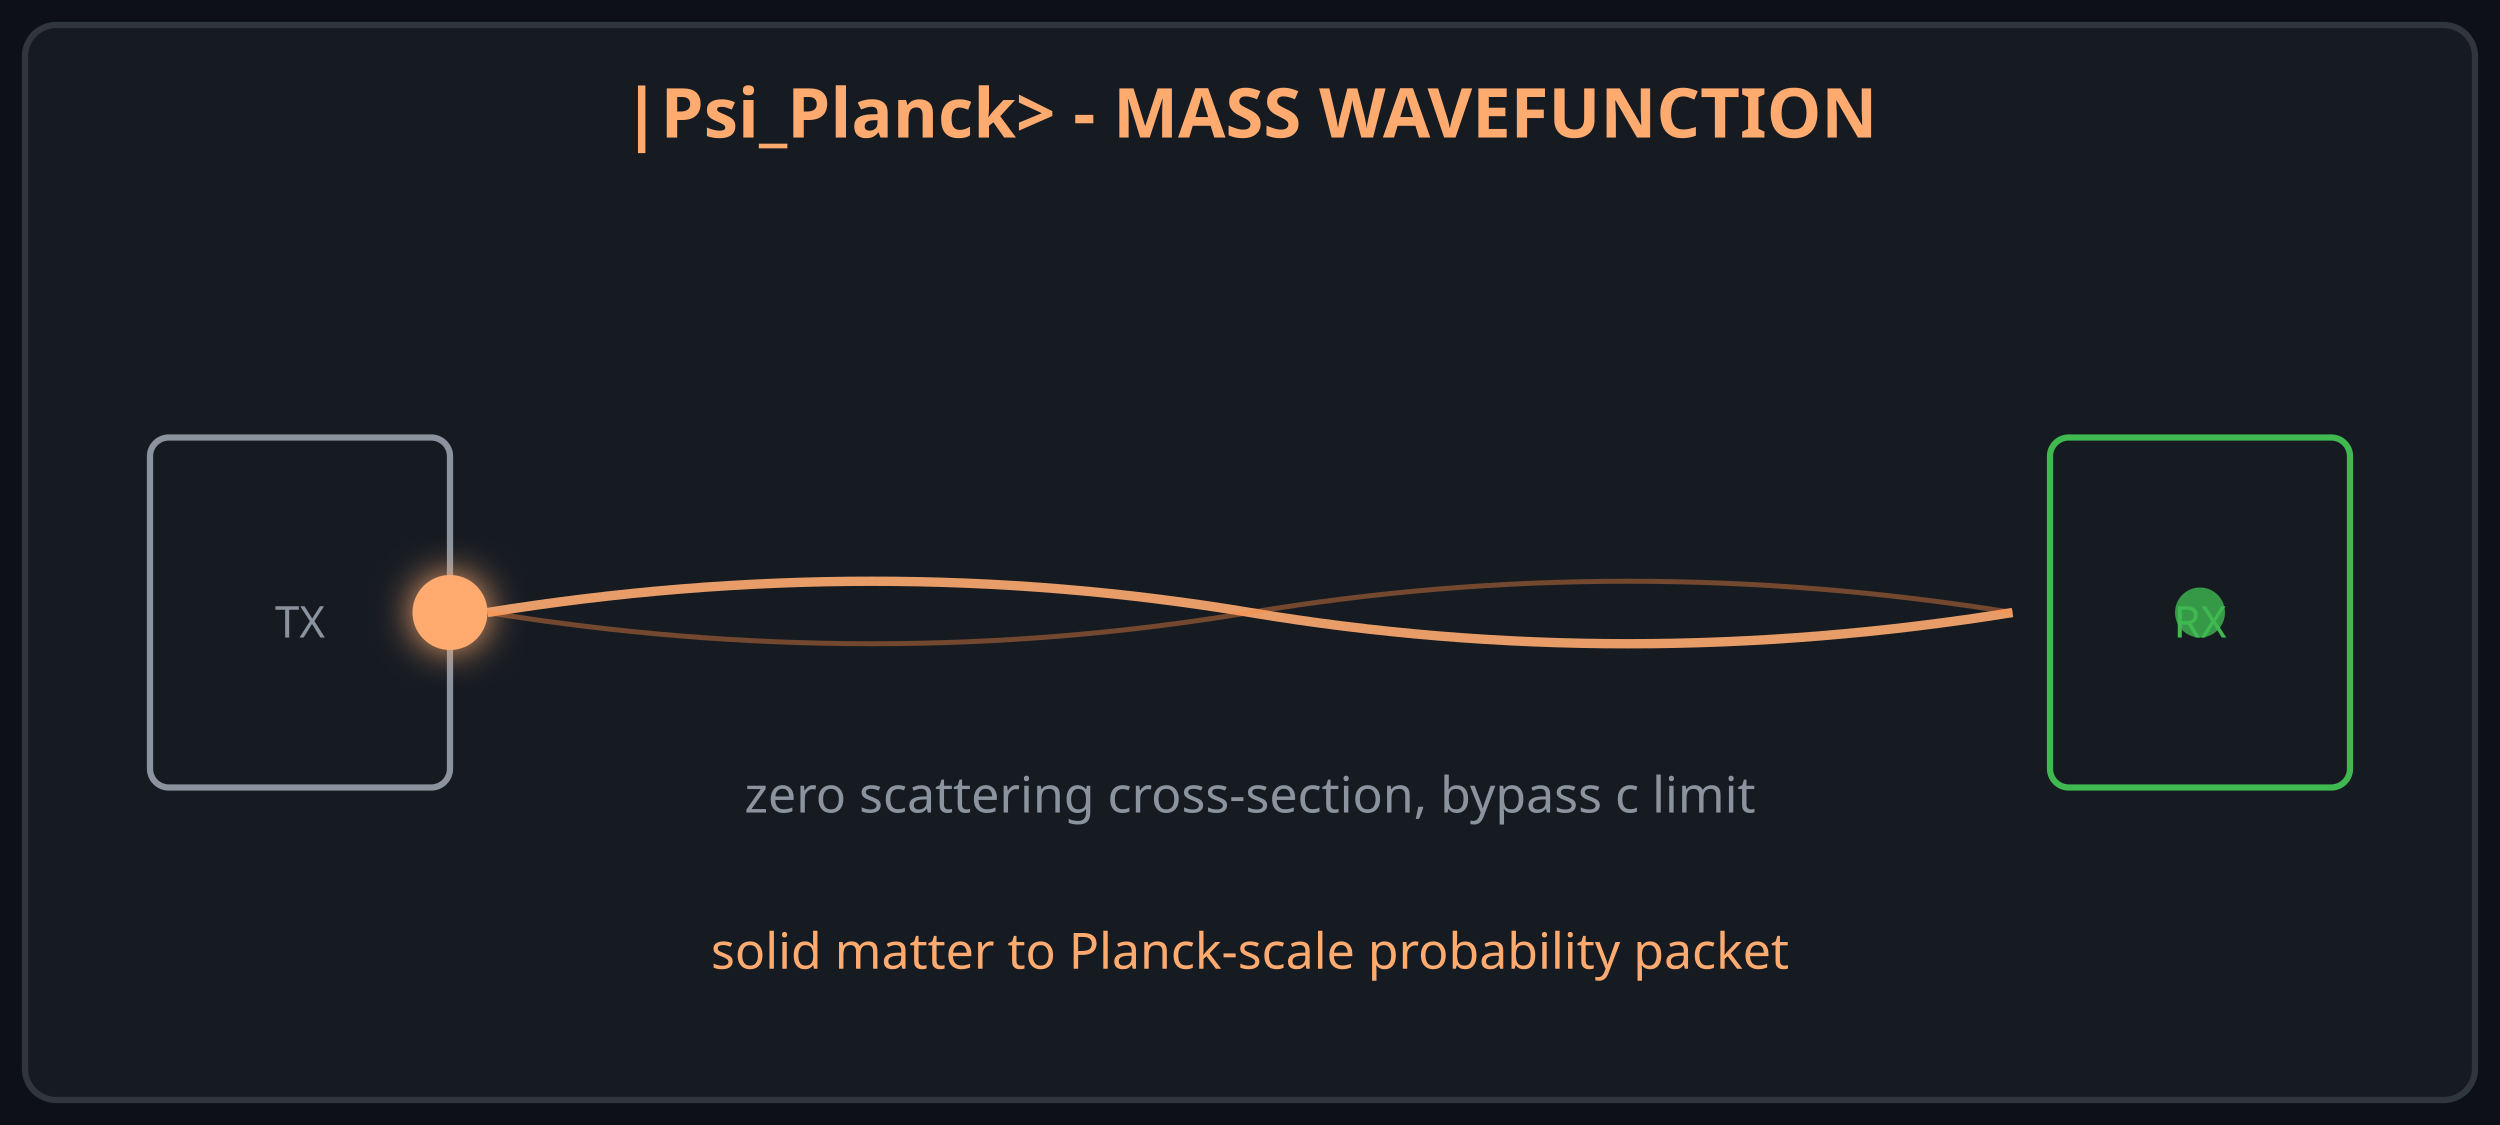
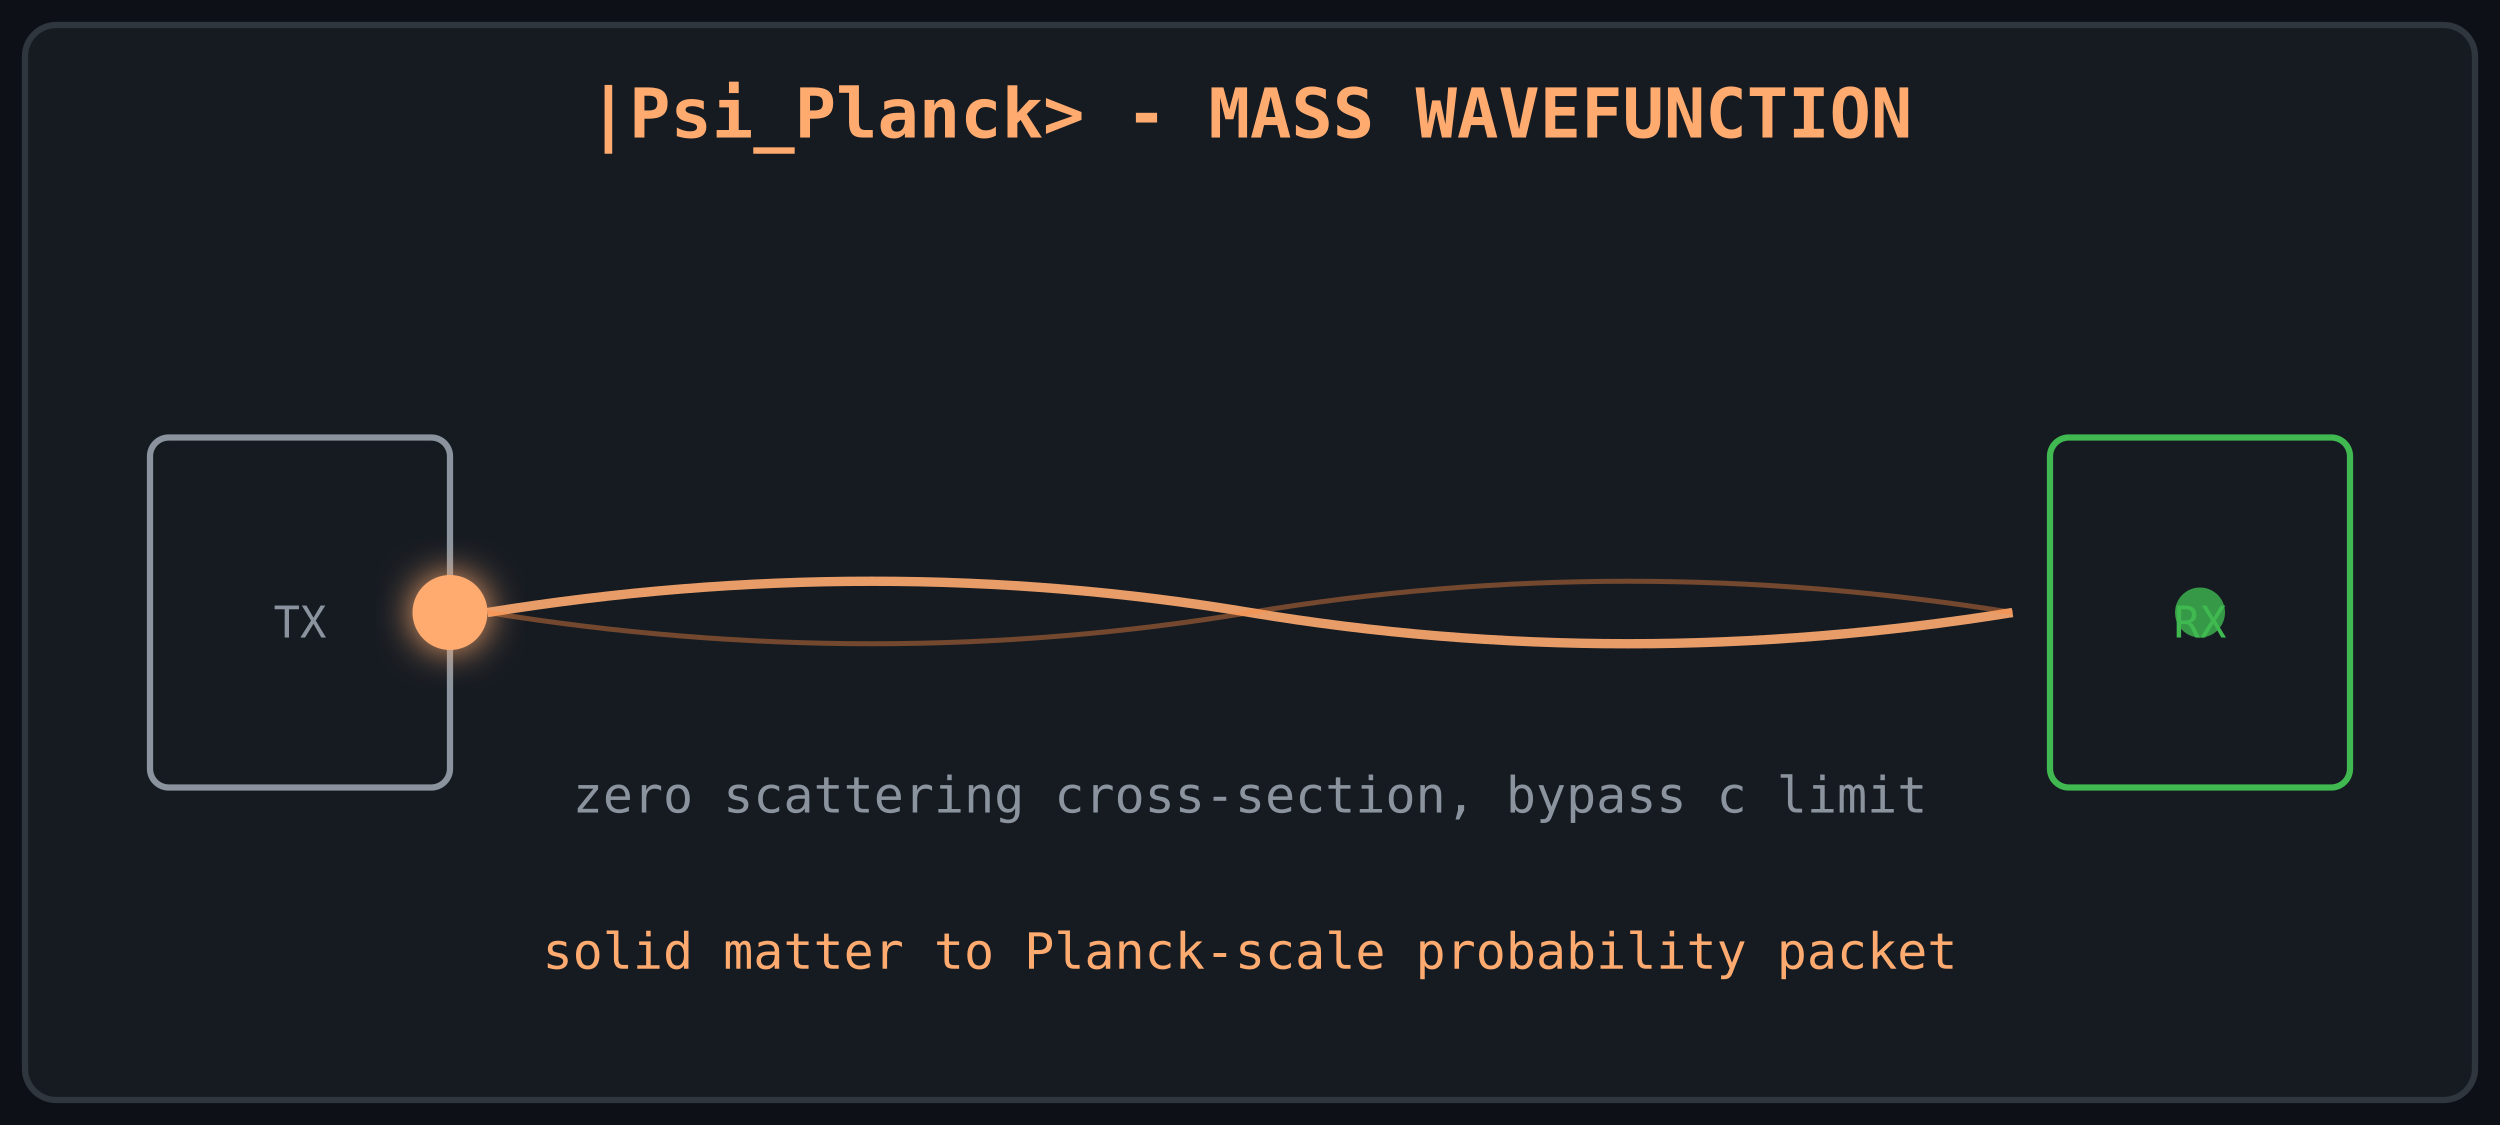
<svg xmlns="http://www.w3.org/2000/svg" viewBox="0 0 400 180" role="img" aria-labelledby="title desc">
  <defs>
    <filter id="glow" x="-50%" y="-50%" width="200%" height="200%">
      <feGaussianBlur stdDeviation="3" result="b" />
      <feMerge>
        <feMergeNode in="b" />
        <feMergeNode in="SourceGraphic" />
      </feMerge>
    </filter>
  </defs>
  <rect width="400" height="180" fill="#0d1117" />
  <rect x="4" y="4" width="392" height="172" rx="5" fill="#161b22" stroke="#30363d" />
-   <text x="200" y="22" text-anchor="middle" fill="#ffab70" font-family="system-ui,sans-serif" font-size="11" font-weight="600">|Psi_Planck&gt; - MASS WAVEFUNCTION</text>
+   <text x="200" y="22" text-anchor="middle" fill="#ffab70" font-family="ui-monospace,Cascadia Mono,Consolas,Segoe UI Mono,monospace" font-size="11" font-weight="600">|Psi_Planck&gt; - MASS WAVEFUNCTION</text>
  <rect x="24" y="70" width="48" height="56" rx="3" fill="none" stroke="#8b949e" stroke-width="1" />
-   <text x="48" y="102" text-anchor="middle" fill="#8b949e" font-family="system-ui,sans-serif" font-size="7">TX</text>
+   <text x="48" y="102" text-anchor="middle" fill="#8b949e" font-family="ui-monospace,Cascadia Mono,Consolas,Segoe UI Mono,monospace" font-size="7">TX</text>
  <rect x="328" y="70" width="48" height="56" rx="3" fill="none" stroke="#3fb950" stroke-width="1" />
-   <text x="352" y="102" text-anchor="middle" fill="#3fb950" font-family="system-ui,sans-serif" font-size="7">RX</text>
+   <text x="352" y="102" text-anchor="middle" fill="#3fb950" font-family="ui-monospace,Cascadia Mono,Consolas,Segoe UI Mono,monospace" font-size="7">RX</text>
  <circle cx="72" cy="98" r="6" fill="#ffab70" filter="url(#glow)" />
  <path d="M78 98 Q140 88 200 98 T322 98" fill="none" stroke="#ffab70" stroke-width="1.5" opacity="0.9" />
  <path d="M78 98 Q140 108 200 98 T322 98" fill="none" stroke="#ff8c42" stroke-width="0.8" opacity="0.4" />
  <circle cx="352" cy="98" r="4" fill="#3fb950" opacity="0.8" />
-   <text x="200" y="130" text-anchor="middle" fill="#8b949e" font-family="system-ui,sans-serif" font-size="8">zero scattering cross-section, bypass c limit</text>
-   <text x="200" y="155" text-anchor="middle" fill="#ffab70" font-family="system-ui,sans-serif" font-size="8">solid matter to Planck-scale probability packet</text>
+   <text x="200" y="130" text-anchor="middle" fill="#8b949e" font-family="ui-monospace,Cascadia Mono,Consolas,Segoe UI Mono,monospace" font-size="8">zero scattering cross-section, bypass c limit</text>
+   <text x="200" y="155" text-anchor="middle" fill="#ffab70" font-family="ui-monospace,Cascadia Mono,Consolas,Segoe UI Mono,monospace" font-size="8">solid matter to Planck-scale probability packet</text>
</svg>
